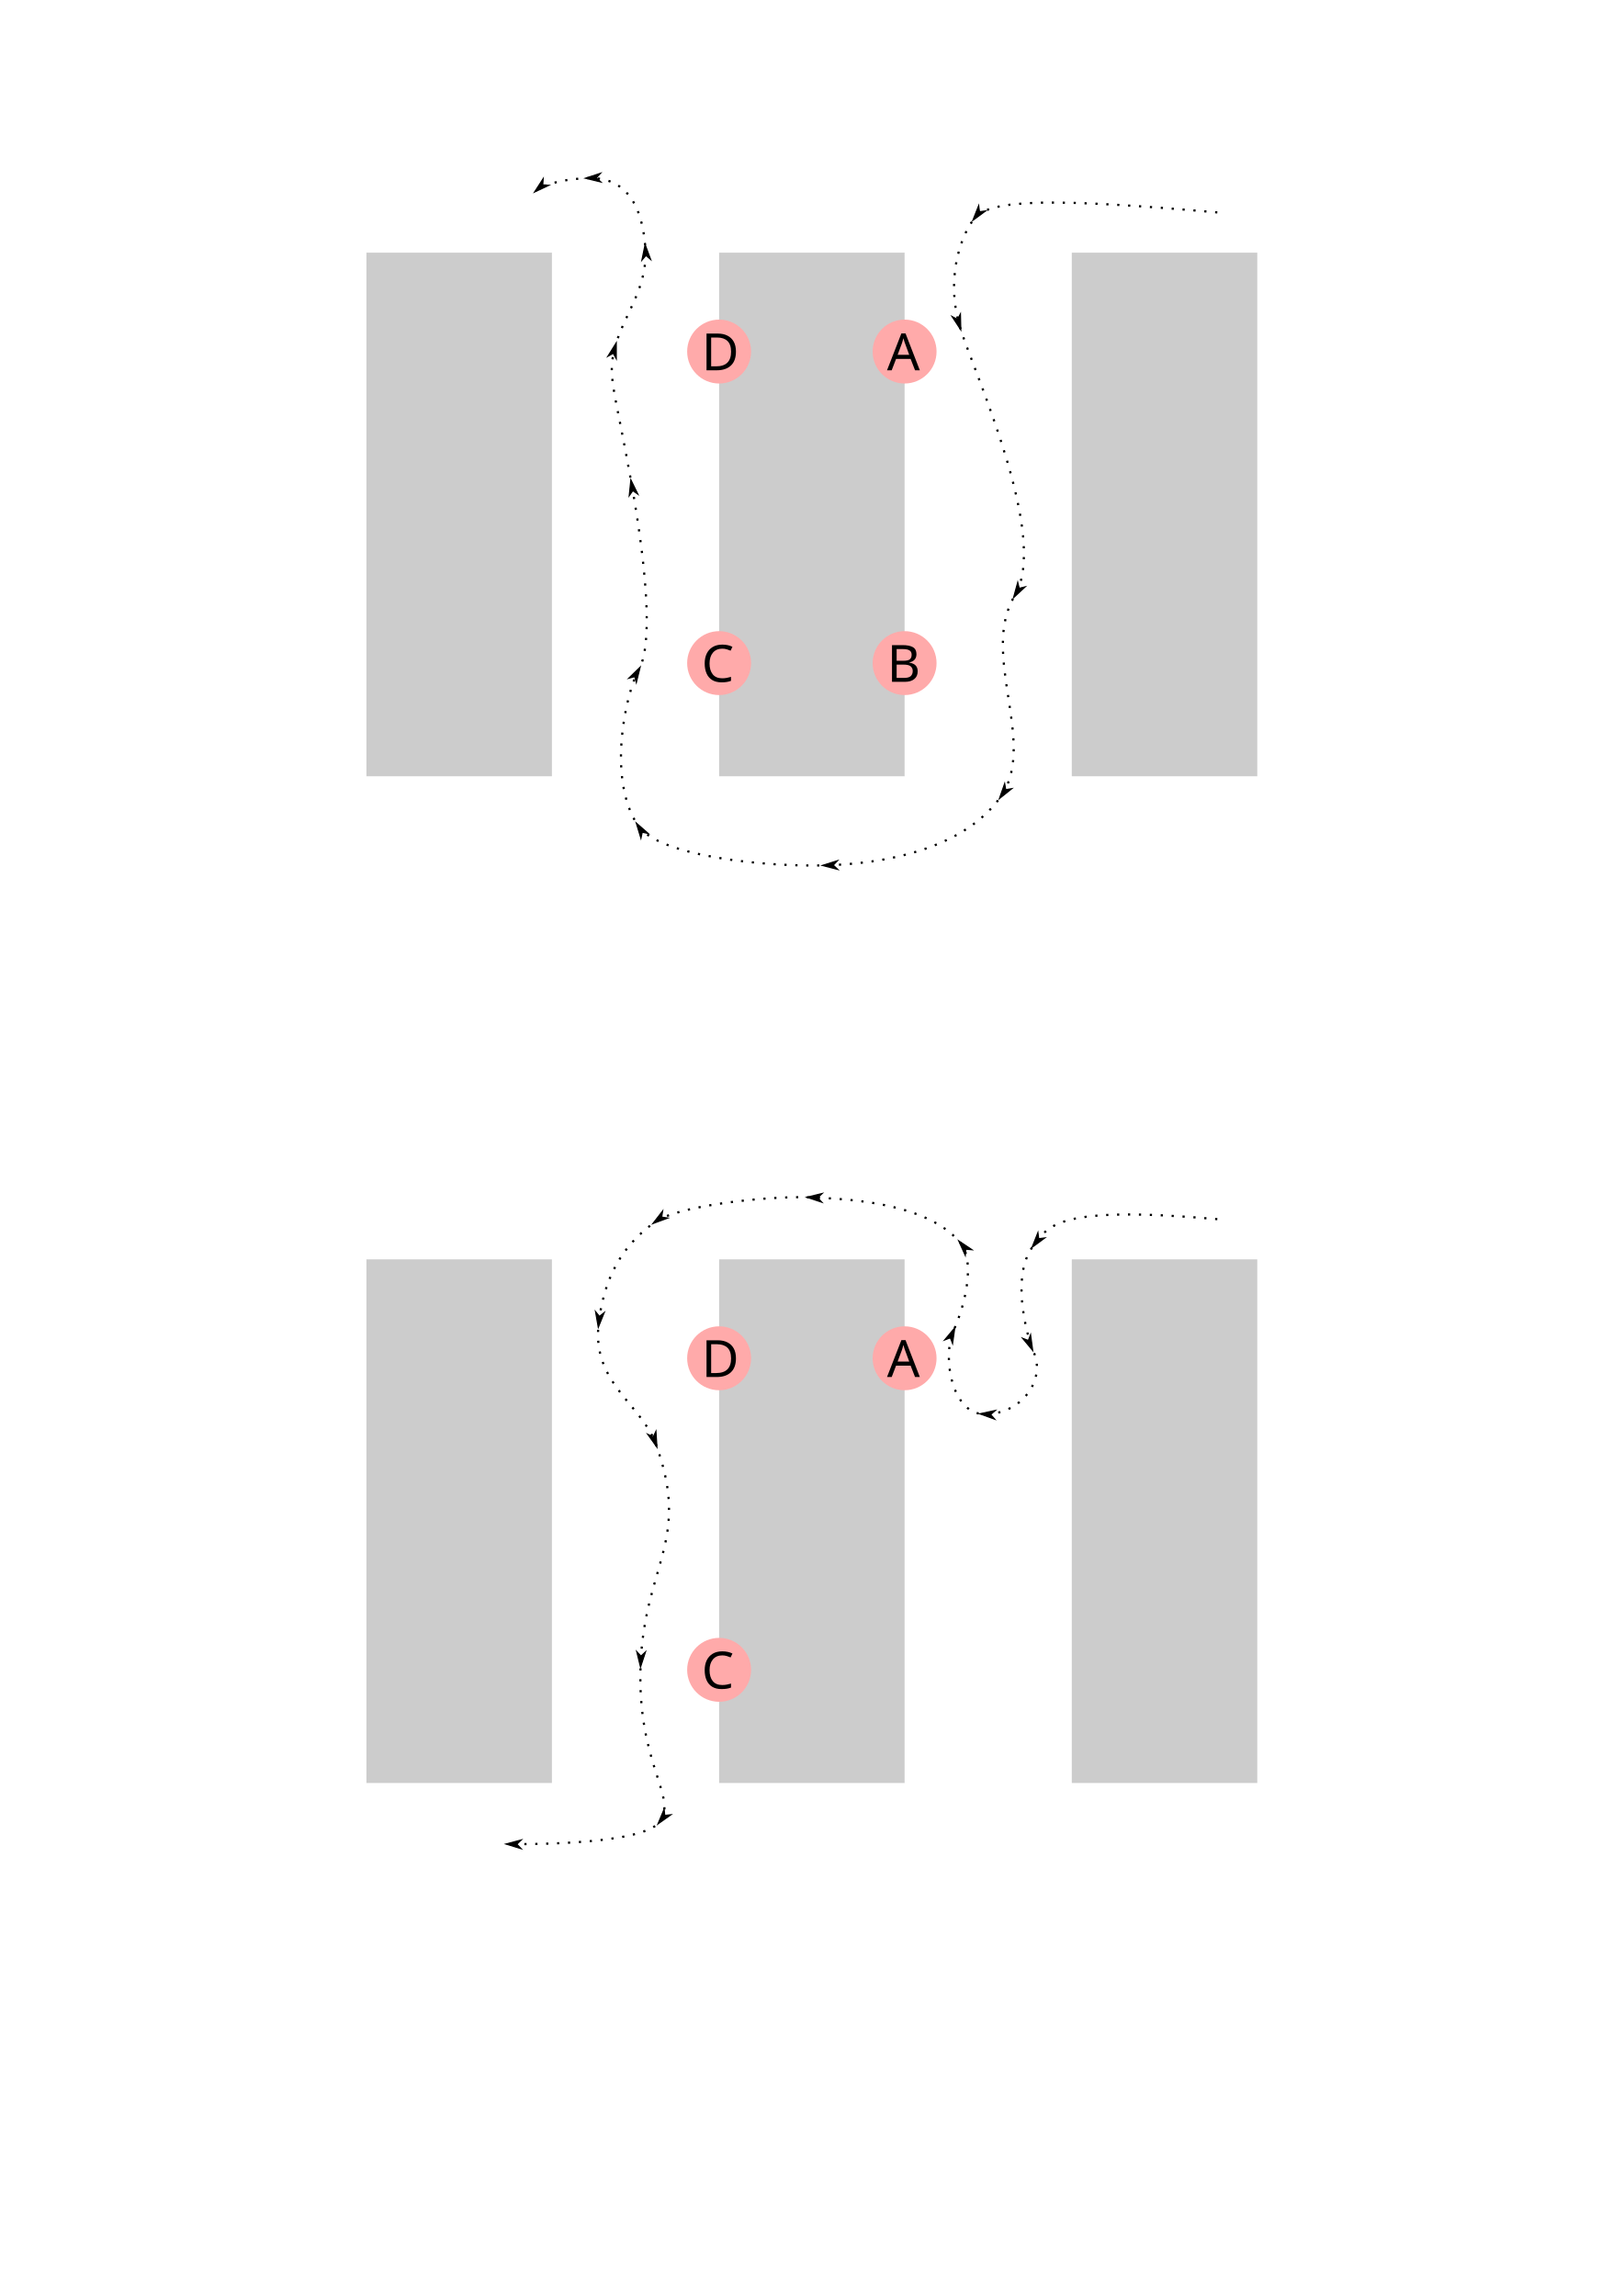
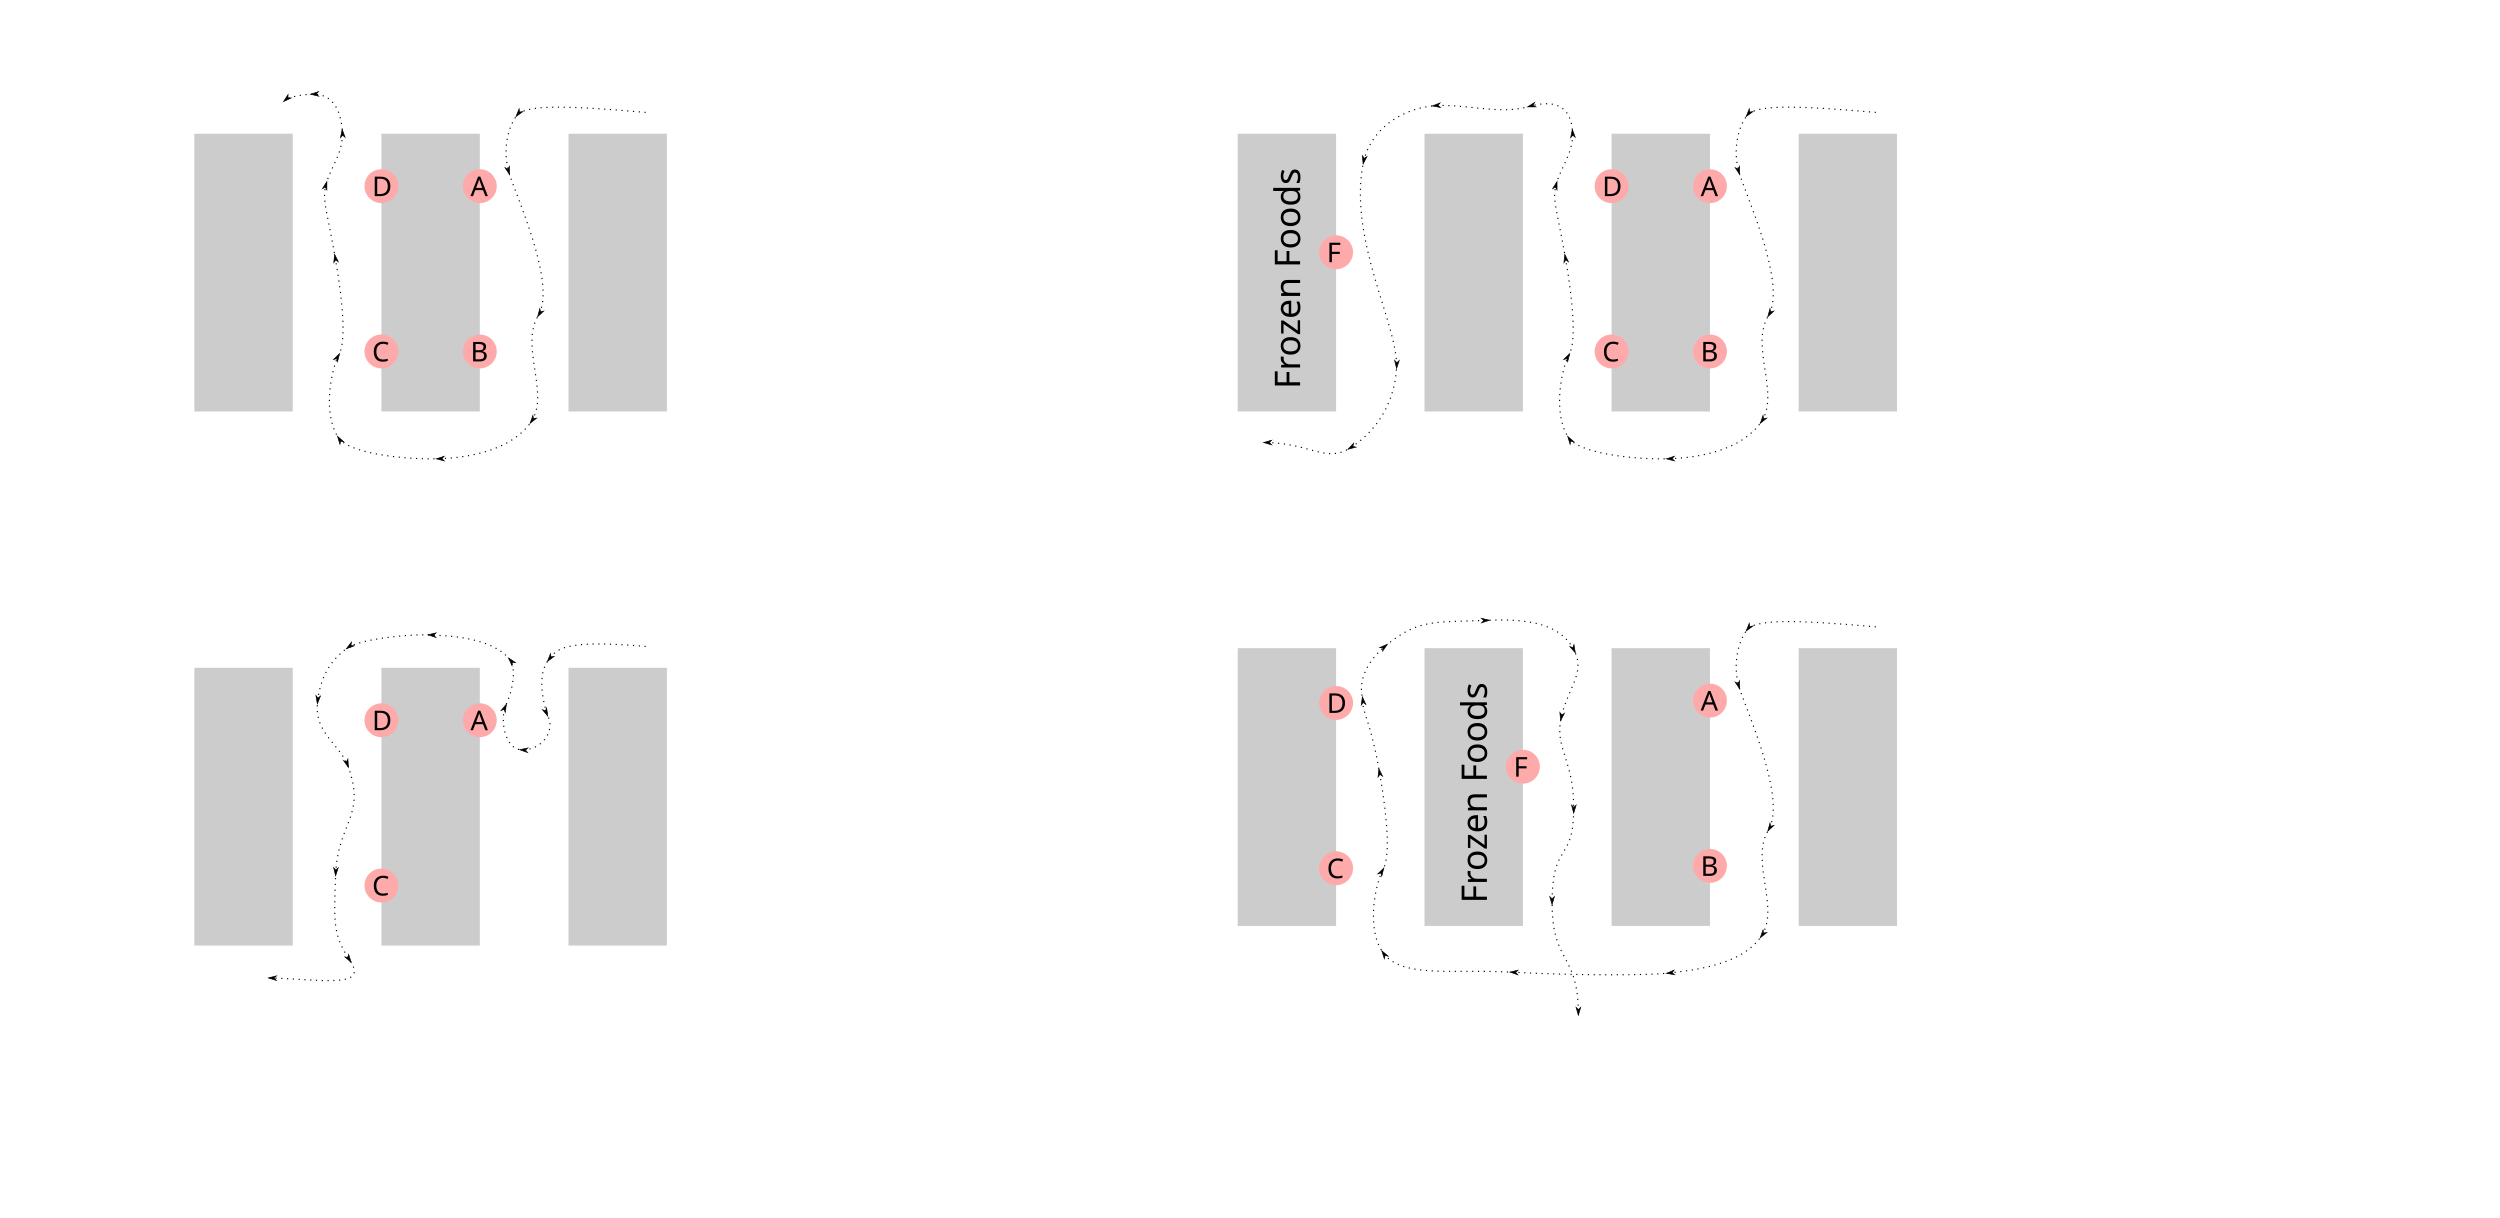
- <svg xmlns="http://www.w3.org/2000/svg" width="744.094" height="1052.362" id="svg2" version="1.1">
+ <svg xmlns="http://www.w3.org/2000/svg" width="2160" height="1052.1" id="svg2" version="1.1">
  <defs id="defs4">
-     <marker orient="auto" refY="0.0" refX="0.0" id="Arrow1Mstart" style="overflow:visible">
-       <path id="path3829" d="M 0.0,0.0 L 5.0,-5.0 L -12.5,0.0 L 5.0,5.0 L 0.0,0.0 z " style="fill-rule:evenodd;stroke:#000000;stroke-width:1.0pt" transform="scale(0.4) translate(10,0)" />
+     <marker orient="auto" refY="0" refX="0" id="Arrow1Mstart" style="overflow:visible">
+       <path id="path3829" d="M 0,0 5,-5 -12.5,0 5,5 0,0 z" style="fill-rule:evenodd;stroke:#000000;stroke-width:1pt" transform="matrix(0.4,0,0,0.4,4,0)" />
    </marker>
-     <marker orient="auto" refY="0.0" refX="0.0" id="Arrow1Sstart" style="overflow:visible">
-       <path id="path3835" d="M 0.0,0.0 L 5.0,-5.0 L -12.5,0.0 L 5.0,5.0 L 0.0,0.0 z " style="fill-rule:evenodd;stroke:#000000;stroke-width:1.0pt" transform="scale(0.2) translate(6,0)" />
+     <marker orient="auto" refY="0" refX="0" id="Arrow1Sstart" style="overflow:visible">
+       <path id="path3835" d="M 0,0 5,-5 -12.5,0 5,5 0,0 z" style="fill-rule:evenodd;stroke:#000000;stroke-width:1pt" transform="matrix(0.2,0,0,0.2,1.2,0)" />
    </marker>
-     <marker orient="auto" refY="0.0" refX="0.0" id="Arrow1Mend" style="overflow:visible;">
-       <path id="path3832" d="M 0.0,0.0 L 5.0,-5.0 L -12.5,0.0 L 5.0,5.0 L 0.0,0.0 z " style="fill-rule:evenodd;stroke:#000000;stroke-width:1.0pt;" transform="scale(0.4) rotate(180) translate(10,0)" />
+     <marker orient="auto" refY="0" refX="0" id="Arrow1Mend" style="overflow:visible">
+       <path id="path3832" d="M 0,0 5,-5 -12.5,0 5,5 0,0 z" style="fill-rule:evenodd;stroke:#000000;stroke-width:1pt" transform="matrix(-0.4,0,0,-0.4,-4,0)" />
    </marker>
  </defs>
-   <g id="layer1">
+   <g id="layer1" transform="translate(0,-0.25975)">
+     <rect y="560.266" x="1069.381" height="240" width="85" id="rect5534" style="fill:#cccccc;fill-rule:evenodd;stroke:none" />
    <rect style="fill:#cccccc;fill-rule:evenodd;stroke:none" id="rect2985" width="85" height="240" x="167.923" y="115.799" />
    <rect y="115.799" x="329.547" height="240" width="85" id="rect2987" style="fill:#cccccc;fill-rule:evenodd;stroke:none" />
    <rect style="fill:#cccccc;fill-rule:evenodd;stroke:none" id="rect2989" width="85" height="240" x="491.172" y="115.799" />
-     <path transform="translate(-5.171143,200.6081)" d="m 434.366,103.324 a 14.647,14.647 0 1 1 -29.294,0 14.647,14.647 0 1 1 29.294,0 z" id="path3008" style="fill:#ffaaaa;stroke:none" />
+     <path transform="translate(-5.171143,200.6081)" d="m 434.366,103.324 c 0,8.089 -6.558,14.647 -14.647,14.647 -8.089,0 -14.647,-6.558 -14.647,-14.647 0,-8.089 6.558,-14.647 14.647,-14.647 8.089,0 14.647,6.558 14.647,14.647 z" id="path3008" style="fill:#ffaaaa;stroke:none" />
    <text id="text3010" y="312.518" x="406.496" style="font-size:23.556px;font-style:normal;font-weight:normal;line-height:125%;letter-spacing:0px;word-spacing:0px;fill:#000000;fill-opacity:1;stroke:none;font-family:Sans" xml:space="preserve">
      <tspan y="312.518" x="406.496" id="tspan3012">B</tspan>
    </text>
    <g transform="translate(-85,141.0091)" id="g3022">
      <path transform="translate(-5.171143,59.599)" d="m 434.366,103.324 c 0,8.089 -6.558,14.647 -14.647,14.647 -8.089,0 -14.647,-6.558 -14.647,-14.647 0,-8.089 6.558,-14.647 14.647,-14.647 8.089,0 14.647,6.558 14.647,14.647 z" id="path3024" style="fill:#ffaaaa;stroke:none" />
      <text id="text3026" y="171.509" x="406.496" style="font-size:23.556px;font-style:normal;font-weight:normal;line-height:125%;letter-spacing:0px;word-spacing:0px;fill:#000000;fill-opacity:1;stroke:none;font-family:Sans" xml:space="preserve">
        <tspan y="171.509" x="406.496" id="tspan3028">C</tspan>
      </text>
    </g>
    <g transform="translate(0,-1.790071)" id="g3030">
      <path transform="translate(-5.171143,59.599)" d="m 434.366,103.324 c 0,8.089 -6.558,14.647 -14.647,14.647 -8.089,0 -14.647,-6.558 -14.647,-14.647 0,-8.089 6.558,-14.647 14.647,-14.647 8.089,0 14.647,6.558 14.647,14.647 z" id="path3032" style="fill:#ffaaaa;stroke:none" />
      <text id="text3034" y="171.509" x="406.496" style="font-size:23.556px;font-style:normal;font-weight:normal;line-height:125%;letter-spacing:0px;word-spacing:0px;fill:#000000;fill-opacity:1;stroke:none;font-family:Sans" xml:space="preserve">
        <tspan y="171.509" x="406.496" id="tspan3036">A</tspan>
      </text>
    </g>
    <g id="g3038" transform="translate(-85,-1.790071)">
      <path style="fill:#ffaaaa;stroke:none" id="path3040" d="m 434.366,103.324 c 0,8.089 -6.558,14.647 -14.647,14.647 -8.089,0 -14.647,-6.558 -14.647,-14.647 0,-8.089 6.558,-14.647 14.647,-14.647 8.089,0 14.647,6.558 14.647,14.647 z" transform="translate(-5.171143,59.599)" />
      <text xml:space="preserve" style="font-size:23.556px;font-style:normal;font-weight:normal;line-height:125%;letter-spacing:0px;word-spacing:0px;fill:#000000;fill-opacity:1;stroke:none;font-family:Sans" x="406.496" y="171.509" id="text3042">
        <tspan id="tspan3044" x="406.496" y="171.509">D</tspan>
      </text>
    </g>
-     <path style="fill:none;stroke:#000000;stroke-width:1;stroke-linecap:butt;stroke-linejoin:miter;stroke-miterlimit:4;stroke-opacity:1;stroke-dasharray:1, 4;stroke-dashoffset:0;marker-mid:url(#Arrow1Mend);marker-end:url(#Arrow1Mend);marker-start:none" d="m 557.857,97.362 c -73.571,-6.429 -104.286,-6.429 -111.429,2.857 -7.143,9.286 -12.857,29.286 -6.429,50 6.429,20.714 41.175,96.133 25,122.857 -16.175,26.724 10.728,67.959 -6.429,92.143 -17.157,24.183 -53.571,30.714 -80.714,31.429 -27.143,0.714 -76.405,-4.141 -85.714,-18.571 -14.286,-22.143 -5,-61.429 0.714,-71.429 5.714,-10 4.488,-40.483 -3.571,-85.714 -8.059,-45.231 -11.241,-48.515 -7.143,-62.857 4.098,-14.342 15,-26.429 13.571,-45 -1.429,-18.571 -8.571,-32.143 -26.429,-31.429 -17.857,0.714 -23.571,5.714 -23.571,5.714" id="path3049" />
+     <path style="fill:none;stroke:#000000;stroke-width:1;stroke-linecap:butt;stroke-linejoin:miter;stroke-miterlimit:4;stroke-opacity:1;stroke-dasharray:1, 4;stroke-dashoffset:0;marker-start:none;marker-mid:url(#Arrow1Mend);marker-end:url(#Arrow1Mend)" d="m 557.857,97.362 c -73.571,-6.429 -104.286,-6.429 -111.429,2.857 -7.143,9.286 -12.857,29.286 -6.429,50 6.429,20.714 41.175,96.133 25,122.857 -16.175,26.724 10.728,67.959 -6.429,92.143 -17.157,24.183 -53.571,30.714 -80.714,31.429 -27.143,0.714 -76.405,-4.141 -85.714,-18.571 -14.286,-22.143 -5,-61.429 0.714,-71.429 5.714,-10 4.488,-40.483 -3.571,-85.714 -8.059,-45.231 -11.241,-48.515 -7.143,-62.857 4.098,-14.342 15,-26.429 13.571,-45 -1.429,-18.571 -8.571,-32.143 -26.429,-31.429 -17.857,0.714 -23.571,5.714 -23.571,5.714" id="path3049" />
    <rect y="577.227" x="167.923" height="240" width="85" id="rect4445" style="fill:#cccccc;fill-rule:evenodd;stroke:none" />
    <rect style="fill:#cccccc;fill-rule:evenodd;stroke:none" id="rect4447" width="85" height="240" x="329.547" y="577.227" />
    <rect y="577.227" x="491.172" height="240" width="85" id="rect4449" style="fill:#cccccc;fill-rule:evenodd;stroke:none" />
    <g id="g4457" transform="translate(-85,602.4377)">
      <path style="fill:#ffaaaa;stroke:none" id="path4459" d="m 434.366,103.324 c 0,8.089 -6.558,14.647 -14.647,14.647 -8.089,0 -14.647,-6.558 -14.647,-14.647 0,-8.089 6.558,-14.647 14.647,-14.647 8.089,0 14.647,6.558 14.647,14.647 z" transform="translate(-5.171143,59.599)" />
      <text xml:space="preserve" style="font-size:23.556px;font-style:normal;font-weight:normal;line-height:125%;letter-spacing:0px;word-spacing:0px;fill:#000000;fill-opacity:1;stroke:none;font-family:Sans" x="406.496" y="171.509" id="text4461">
        <tspan id="tspan4463" x="406.496" y="171.509">C</tspan>
      </text>
    </g>
    <g id="g4465" transform="translate(0,459.6385)">
      <path style="fill:#ffaaaa;stroke:none" id="path4467" d="m 434.366,103.324 c 0,8.089 -6.558,14.647 -14.647,14.647 -8.089,0 -14.647,-6.558 -14.647,-14.647 0,-8.089 6.558,-14.647 14.647,-14.647 8.089,0 14.647,6.558 14.647,14.647 z" transform="translate(-5.171143,59.599)" />
      <text xml:space="preserve" style="font-size:23.556px;font-style:normal;font-weight:normal;line-height:125%;letter-spacing:0px;word-spacing:0px;fill:#000000;fill-opacity:1;stroke:none;font-family:Sans" x="406.496" y="171.509" id="text4469">
        <tspan id="tspan4471" x="406.496" y="171.509">A</tspan>
      </text>
    </g>
    <g transform="translate(-85,459.6385)" id="g4473">
      <path transform="translate(-5.171143,59.599)" d="m 434.366,103.324 c 0,8.089 -6.558,14.647 -14.647,14.647 -8.089,0 -14.647,-6.558 -14.647,-14.647 0,-8.089 6.558,-14.647 14.647,-14.647 8.089,0 14.647,6.558 14.647,14.647 z" id="path4475" style="fill:#ffaaaa;stroke:none" />
      <text id="text4477" y="171.509" x="406.496" style="font-size:23.556px;font-style:normal;font-weight:normal;line-height:125%;letter-spacing:0px;word-spacing:0px;fill:#000000;fill-opacity:1;stroke:none;font-family:Sans" xml:space="preserve">
        <tspan y="171.509" x="406.496" id="tspan4479">D</tspan>
      </text>
    </g>
-     <path id="path4481" d="m 557.857,558.791 c -73.571,-6.429 -77.143,2.857 -84.286,12.143 -7.143,9.286 -7.143,26.429 -0.714,47.143 7.857,13.571 -5.1,31.204 -22.857,30 -13.522,-0.917 -18.571,-25.714 -12.857,-38.571 5.714,-12.857 9.669,-31.949 2.857,-40 -15.571,-18.402 -51.429,-20 -69.286,-20.714 -17.9,-0.716 -60,3.571 -70.714,11.429 -10.714,7.857 -22.892,20.426 -25.714,47.143 -2.822,26.717 20,36.429 26.429,55 15.937,43.726 -5.367,54.994 -7.143,100.714 -1.776,45.72 17.457,61.036 8.571,72.143 -8.885,11.107 -69.286,10 -69.286,10" style="fill:none;stroke:#000000;stroke-width:1;stroke-linecap:butt;stroke-linejoin:miter;stroke-miterlimit:4;stroke-opacity:1;stroke-dasharray:1, 4;stroke-dashoffset:0;marker-mid:url(#Arrow1Mend);marker-end:url(#Arrow1Mend)" />
+     <path id="path4481" d="m 557.857,558.791 c -73.571,-6.429 -77.143,2.857 -84.286,12.143 -7.143,9.286 -7.143,26.429 -0.714,47.143 7.857,13.571 -5.1,31.204 -22.857,30 -13.522,-0.917 -18.571,-25.714 -12.857,-38.571 5.714,-12.857 9.669,-31.949 2.857,-40 -15.571,-18.402 -51.429,-20 -69.286,-20.714 -17.9,-0.716 -60,3.571 -70.714,11.429 -10.714,7.857 -22.892,20.426 -25.714,47.143 -2.822,26.717 20,36.429 26.429,55 15.937,43.726 -8.939,47.852 -10.714,93.571 -1.776,45.72 -1.708,52.598 12.857,75 15.333,23.583 -25.31,15.52 -70,14.286" style="fill:none;stroke:#000000;stroke-width:1;stroke-linecap:butt;stroke-linejoin:miter;stroke-miterlimit:4;stroke-opacity:1;stroke-dasharray:1, 4;stroke-dashoffset:0;marker-mid:url(#Arrow1Mend);marker-end:url(#Arrow1Mend)" />
+     <rect y="115.799" x="1230.78" height="240" width="85" id="rect5434" style="fill:#cccccc;fill-rule:evenodd;stroke:none" />
+     <rect style="fill:#cccccc;fill-rule:evenodd;stroke:none" id="rect5436" width="85" height="240" x="1392.404" y="115.799" />
+     <rect y="115.799" x="1554.029" height="240" width="85" id="rect5438" style="fill:#cccccc;fill-rule:evenodd;stroke:none" />
+     <path style="fill:#ffaaaa;stroke:none" id="path5440" d="m 434.366,103.324 a 14.647,14.647 0 1 1 -29.294,0 14.647,14.647 0 1 1 29.294,0 z" transform="translate(1057.686,200.6081)" />
+     <text xml:space="preserve" style="font-size:23.556px;font-style:normal;font-weight:normal;line-height:125%;letter-spacing:0px;word-spacing:0px;fill:#000000;fill-opacity:1;stroke:none;font-family:Sans" x="1469.353" y="312.518" id="text5442">
+       <tspan id="tspan5444" x="1469.353" y="312.518">B</tspan>
+     </text>
+     <g id="g5446" transform="translate(977.8571,141.0091)">
+       <path style="fill:#ffaaaa;stroke:none" id="path5448" d="m 434.366,103.324 c 0,8.089 -6.558,14.647 -14.647,14.647 -8.089,0 -14.647,-6.558 -14.647,-14.647 0,-8.089 6.558,-14.647 14.647,-14.647 8.089,0 14.647,6.558 14.647,14.647 z" transform="translate(-5.171143,59.599)" />
+       <text xml:space="preserve" style="font-size:23.556px;font-style:normal;font-weight:normal;line-height:125%;letter-spacing:0px;word-spacing:0px;fill:#000000;fill-opacity:1;stroke:none;font-family:Sans" x="406.496" y="171.509" id="text5450">
+         <tspan id="tspan5452" x="406.496" y="171.509">C</tspan>
+       </text>
+     </g>
+     <g id="g5454" transform="translate(1062.857,-1.790071)">
+       <path style="fill:#ffaaaa;stroke:none" id="path5456" d="m 434.366,103.324 c 0,8.089 -6.558,14.647 -14.647,14.647 -8.089,0 -14.647,-6.558 -14.647,-14.647 0,-8.089 6.558,-14.647 14.647,-14.647 8.089,0 14.647,6.558 14.647,14.647 z" transform="translate(-5.171143,59.599)" />
+       <text xml:space="preserve" style="font-size:23.556px;font-style:normal;font-weight:normal;line-height:125%;letter-spacing:0px;word-spacing:0px;fill:#000000;fill-opacity:1;stroke:none;font-family:Sans" x="406.496" y="171.509" id="text5458">
+         <tspan id="tspan5460" x="406.496" y="171.509">A</tspan>
+       </text>
+     </g>
+     <g transform="translate(977.8571,-1.790071)" id="g5462">
+       <path transform="translate(-5.171143,59.599)" d="m 434.366,103.324 c 0,8.089 -6.558,14.647 -14.647,14.647 -8.089,0 -14.647,-6.558 -14.647,-14.647 0,-8.089 6.558,-14.647 14.647,-14.647 8.089,0 14.647,6.558 14.647,14.647 z" id="path5464" style="fill:#ffaaaa;stroke:none" />
+       <text id="text5466" y="171.509" x="406.496" style="font-size:23.556px;font-style:normal;font-weight:normal;line-height:125%;letter-spacing:0px;word-spacing:0px;fill:#000000;fill-opacity:1;stroke:none;font-family:Sans" xml:space="preserve">
+         <tspan y="171.509" x="406.496" id="tspan5468">D</tspan>
+       </text>
+     </g>
+     <path id="path5470" d="m 1620.714,97.362 c -73.571,-6.429 -104.286,-6.429 -111.429,2.857 -7.143,9.286 -12.857,29.286 -6.429,50 6.429,20.714 41.175,96.133 25,122.857 -16.175,26.724 10.728,67.959 -6.428,92.143 -17.157,24.183 -53.572,30.714 -80.714,31.429 -27.143,0.714 -76.405,-4.141 -85.714,-18.571 -14.286,-22.143 -5,-61.429 0.714,-71.429 5.714,-10 4.488,-40.483 -3.571,-85.714 -8.059,-45.231 -11.241,-48.515 -7.143,-62.857 4.098,-14.342 15,-26.429 13.571,-45 -1.429,-18.571 -12.369,-28.091 -37.857,-20.714 -25.488,7.377 -55.199,-2.867 -82.267,-0.658 -30.427,3.081 -55.145,22.396 -60.537,49.303 -13.28,66.271 29.846,139.207 28.774,176.654 -1.929,34.734 -21.04,58.17 -41.243,70.292 -20.203,12.122 -34.764,-5.224 -72.722,-5.347" style="fill:none;stroke:#000000;stroke-width:1;stroke-linecap:butt;stroke-linejoin:miter;stroke-miterlimit:4;stroke-opacity:1;stroke-dasharray:1, 4;stroke-dashoffset:0;marker-start:none;marker-mid:url(#Arrow1Mend);marker-end:url(#Arrow1Mend)" />
+     <g id="g5478" transform="translate(42.88688,0)">
+       <rect y="115.799" x="1026.494" height="240" width="85" id="rect5472" style="fill:#cccccc;fill-rule:evenodd;stroke:none" />
+       <text transform="matrix(0,-1,1,0,0,0)" id="text5474" y="1080.396" x="-336.242" style="font-size:30.584px;font-style:normal;font-weight:normal;line-height:125%;letter-spacing:0px;word-spacing:0px;fill:#000000;fill-opacity:1;stroke:none;font-family:Sans" xml:space="preserve">
+         <tspan y="1080.396" x="-336.242" id="tspan5476">Frozen Foods</tspan>
+       </text>
+     </g>
+     <g id="g5489" transform="translate(-21.59467,-27.14286)">
+       <path style="fill:#ffaaaa;stroke:none" id="path5483" d="m 434.366,103.324 c 0,8.089 -6.558,14.647 -14.647,14.647 -8.089,0 -14.647,-6.558 -14.647,-14.647 0,-8.089 6.558,-14.647 14.647,-14.647 8.089,0 14.647,6.558 14.647,14.647 z" transform="translate(756.2574,142.0367)" />
+       <text xml:space="preserve" style="font-size:23.556px;font-style:normal;font-weight:normal;line-height:125%;letter-spacing:0px;word-spacing:0px;fill:#000000;fill-opacity:1;stroke:none;font-family:Sans" x="1167.924" y="253.947" id="text5485">
+         <tspan id="tspan5487" x="1167.924" y="253.947">F</tspan>
+       </text>
+     </g>
+     <rect style="fill:#cccccc;fill-rule:evenodd;stroke:none" id="rect5494" width="85" height="240" x="1230.78" y="560.266" />
+     <rect y="560.266" x="1392.404" height="240" width="85" id="rect5496" style="fill:#cccccc;fill-rule:evenodd;stroke:none" />
+     <rect style="fill:#cccccc;fill-rule:evenodd;stroke:none" id="rect5498" width="85" height="240" x="1554.029" y="560.266" />
+     <path transform="translate(1057.686,645.0752)" d="m 434.366,103.324 a 14.647,14.647 0 1 1 -29.294,0 14.647,14.647 0 1 1 29.294,0 z" id="path5500" style="fill:#ffaaaa;stroke:none" />
+     <text id="text5502" y="756.985" x="1469.353" style="font-size:23.556px;font-style:normal;font-weight:normal;line-height:125%;letter-spacing:0px;word-spacing:0px;fill:#000000;fill-opacity:1;stroke:none;font-family:Sans" xml:space="preserve">
+       <tspan y="756.985" x="1469.353" id="tspan5504">B</tspan>
+     </text>
+     <g transform="translate(739.8339,587.4965)" id="g5506">
+       <path transform="translate(-5.171143,59.599)" d="m 434.366,103.324 c 0,8.089 -6.558,14.647 -14.647,14.647 -8.089,0 -14.647,-6.558 -14.647,-14.647 0,-8.089 6.558,-14.647 14.647,-14.647 8.089,0 14.647,6.558 14.647,14.647 z" id="path5508" style="fill:#ffaaaa;stroke:none" />
+       <text id="text5510" y="171.509" x="406.496" style="font-size:23.556px;font-style:normal;font-weight:normal;line-height:125%;letter-spacing:0px;word-spacing:0px;fill:#000000;fill-opacity:1;stroke:none;font-family:Sans" xml:space="preserve">
+         <tspan y="171.509" x="406.496" id="tspan5512">C</tspan>
+       </text>
+     </g>
+     <g transform="translate(1062.857,442.6771)" id="g5514">
+       <path transform="translate(-5.171143,59.599)" d="m 434.366,103.324 c 0,8.089 -6.558,14.647 -14.647,14.647 -8.089,0 -14.647,-6.558 -14.647,-14.647 0,-8.089 6.558,-14.647 14.647,-14.647 8.089,0 14.647,6.558 14.647,14.647 z" id="path5516" style="fill:#ffaaaa;stroke:none" />
+       <text id="text5518" y="171.509" x="406.496" style="font-size:23.556px;font-style:normal;font-weight:normal;line-height:125%;letter-spacing:0px;word-spacing:0px;fill:#000000;fill-opacity:1;stroke:none;font-family:Sans" xml:space="preserve">
+         <tspan y="171.509" x="406.496" id="tspan5520">A</tspan>
+       </text>
+     </g>
+     <g id="g5522" transform="translate(739.8339,444.6974)">
+       <path style="fill:#ffaaaa;stroke:none" id="path5524" d="m 434.366,103.324 c 0,8.089 -6.558,14.647 -14.647,14.647 -8.089,0 -14.647,-6.558 -14.647,-14.647 0,-8.089 6.558,-14.647 14.647,-14.647 8.089,0 14.647,6.558 14.647,14.647 z" transform="translate(-5.171143,59.599)" />
+       <text xml:space="preserve" style="font-size:23.556px;font-style:normal;font-weight:normal;line-height:125%;letter-spacing:0px;word-spacing:0px;fill:#000000;fill-opacity:1;stroke:none;font-family:Sans" x="406.496" y="171.509" id="text5526">
+         <tspan id="tspan5528" x="406.496" y="171.509">D</tspan>
+       </text>
+     </g>
+     <path style="fill:none;stroke:#000000;stroke-width:1;stroke-linecap:butt;stroke-linejoin:miter;stroke-miterlimit:4;stroke-opacity:1;stroke-dasharray:1, 4;stroke-dashoffset:0;marker-start:none;marker-mid:url(#Arrow1Mend);marker-end:url(#Arrow1Mend)" d="m 1620.714,541.829 c -73.571,-6.429 -104.286,-6.429 -111.429,2.857 -7.143,9.286 -12.857,29.286 -6.429,50 6.429,20.714 41.175,96.133 25,122.857 -16.175,26.724 10.728,67.959 -6.428,92.143 -17.157,24.183 -55.462,28.494 -80.714,31.429 -14.134,1.643 -74.301,2.366 -135.205,-0.939 -51.661,-2.803 -95.326,5.756 -111.124,-17.633 -14.749,-21.837 -5,-61.429 0.714,-71.429 5.714,-10 4.488,-40.483 -3.571,-85.714 -8.059,-45.231 -14.921,-49.144 -14.286,-62.143 0,0 -7.826,-22.526 20.714,-45.714 28.541,-23.188 42.51,-19.352 87.967,-21.372 45.457,-2.02 65.66,8.081 74.751,27.274 9.091,19.193 -7.071,32.325 -12.122,58.589 -5.051,26.264 12.122,35.355 11.112,79.802 -1.01,44.447 -18.825,25.812 -18.652,79.046 0.173,53.234 22.692,41.96 22.692,95.66" id="path5530" />
+     <text transform="matrix(0,-1,1,0,0,0)" id="text5536" y="1284.682" x="-780.709" style="font-size:30.584px;font-style:normal;font-weight:normal;line-height:125%;letter-spacing:0px;word-spacing:0px;fill:#000000;fill-opacity:1;stroke:none;font-family:Sans" xml:space="preserve">
+       <tspan y="1284.682" x="-780.709" id="tspan5538">Frozen Foods</tspan>
+     </text>
+     <g transform="translate(139.8042,417.3243)" id="g5540">
+       <path transform="translate(756.2574,142.0367)" d="m 434.366,103.324 c 0,8.089 -6.558,14.647 -14.647,14.647 -8.089,0 -14.647,-6.558 -14.647,-14.647 0,-8.089 6.558,-14.647 14.647,-14.647 8.089,0 14.647,6.558 14.647,14.647 z" id="path5542" style="fill:#ffaaaa;stroke:none" />
+       <text id="text5544" y="253.947" x="1167.924" style="font-size:23.556px;font-style:normal;font-weight:normal;line-height:125%;letter-spacing:0px;word-spacing:0px;fill:#000000;fill-opacity:1;stroke:none;font-family:Sans" xml:space="preserve">
+         <tspan y="253.947" x="1167.924" id="tspan5546">F</tspan>
+       </text>
+     </g>
  </g>
</svg>
